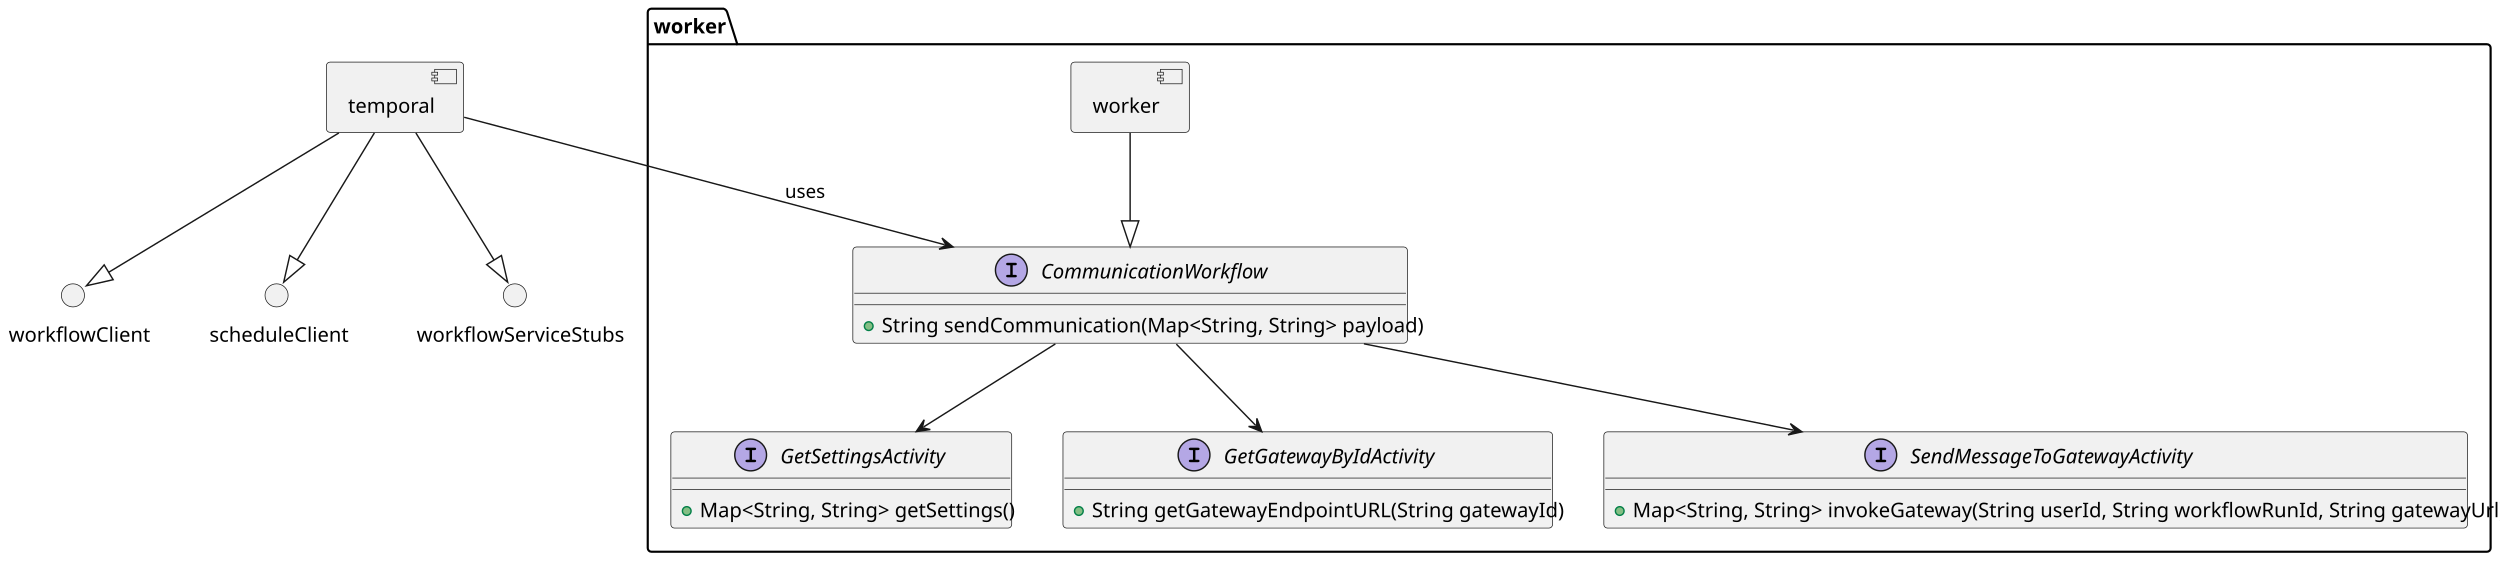
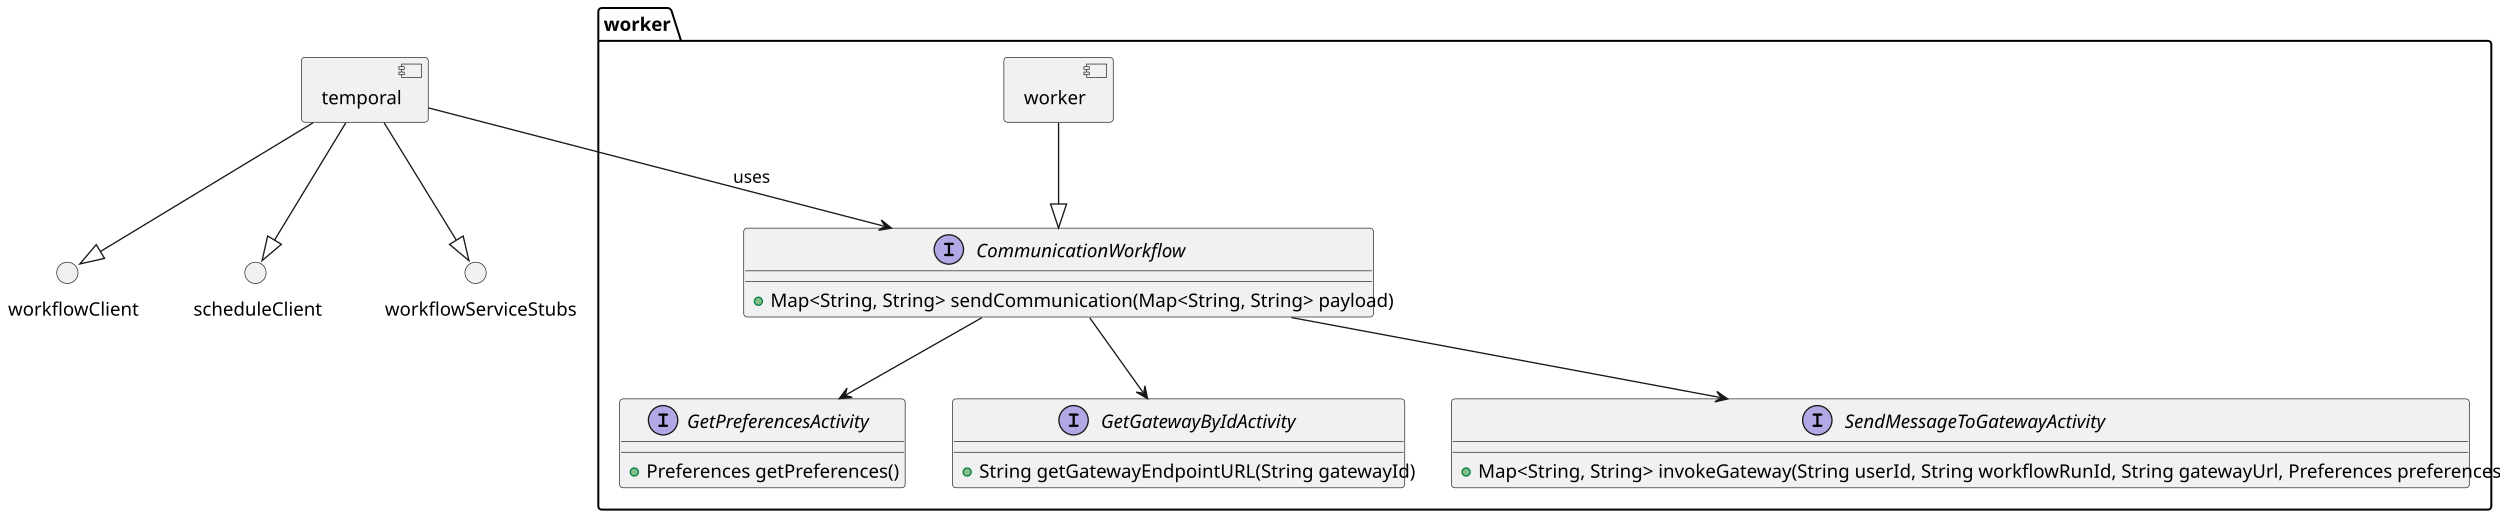
- <svg xmlns="http://www.w3.org/2000/svg" contentStyleType="text/css" height="389px" preserveAspectRatio="none" style="width:1731px;height:389px;background:#FFFFFF;" version="1.1" viewBox="0 0 1731 389" width="1731px" zoomAndPan="magnify">
+ <svg xmlns="http://www.w3.org/2000/svg" contentStyleType="text/css" height="389px" preserveAspectRatio="none" style="width:1874px;height:389px;background:#FFFFFF;" version="1.1" viewBox="0 0 1874 389" width="1874px" zoomAndPan="magnify">
  <defs />
  <g>
    <g id="cluster_workerGroup">
-       <path d="M451,6.014 L501,6.014 A3.75,3.75 0 0 1 503.5,8.514 L510.5,30.635 L1722,30.635 A2.5,2.5 0 0 1 1724.5,33.135 L1724.5,379.514 A2.5,2.5 0 0 1 1722,382.014 L451,382.014 A2.5,2.5 0 0 1 448.5,379.514 L448.5,8.514 A2.5,2.5 0 0 1 451,6.014 " fill="none" style="stroke:#000000;stroke-width:1.5;" />
+       <path d="M451,6.014 L501,6.014 A3.75,3.75 0 0 1 503.5,8.514 L510.5,30.635 L1865,30.635 A2.5,2.5 0 0 1 1867.5,33.135 L1867.5,379.514 A2.5,2.5 0 0 1 1865,382.014 L451,382.014 A2.5,2.5 0 0 1 448.5,379.514 L448.5,8.514 A2.5,2.5 0 0 1 451,6.014 " fill="none" style="stroke:#000000;stroke-width:1.5;" />
      <line style="stroke:#000000;stroke-width:1.5;" x1="448.5" x2="510.5" y1="30.635" y2="30.635" />
      <text fill="#000000" font-family="sans-serif" font-size="14" font-weight="bold" lengthAdjust="spacing" textLength="49" x="452.5" y="23.121">worker</text>
    </g>
    <g id="elem_temporal">
      <rect fill="#F1F1F1" height="48.621" rx="2.5" ry="2.5" style="stroke:#181818;stroke-width:0.5;" width="95" x="226" y="43.014" />
      <rect fill="#F1F1F1" height="10" style="stroke:#181818;stroke-width:0.5;" width="15" x="301" y="48.014" />
      <rect fill="#F1F1F1" height="2" style="stroke:#181818;stroke-width:0.5;" width="4" x="299" y="50.014" />
      <rect fill="#F1F1F1" height="2" style="stroke:#181818;stroke-width:0.5;" width="4" x="299" y="54.014" />
      <text fill="#000000" font-family="sans-serif" font-size="14" lengthAdjust="spacing" textLength="55" x="241" y="78.121">temporal</text>
    </g>
    <g id="elem_CommunicationWorkflow">
-       <rect codeLine="19" fill="#F1F1F1" height="66.621" id="CommunicationWorkflow" rx="2.5" ry="2.5" style="stroke:#181818;stroke-width:0.5;" width="384" x="590.5" y="171.014" />
-       <ellipse cx="700.25" cy="187.014" fill="#B4A7E5" rx="11" ry="11" style="stroke:#181818;stroke-width:1.0;" />
-       <path d="M701.203,183.654 L701.203,190.31 L702.922,190.31 Q703.531,190.31 703.797,190.545 Q704.062,190.779 704.062,191.17 Q704.062,191.545 703.797,191.779 Q703.531,192.014 702.922,192.014 L697.781,192.014 Q697.172,192.014 696.906,191.779 Q696.641,191.545 696.641,191.154 Q696.641,190.779 696.906,190.545 Q697.172,190.31 697.781,190.31 L699.5,190.31 L699.5,183.654 L697.781,183.654 Q697.172,183.654 696.906,183.42 Q696.641,183.185 696.641,182.795 Q696.641,182.42 696.906,182.185 Q697.172,181.951 697.781,181.951 L702.922,181.951 Q703.531,181.951 703.797,182.185 Q704.062,182.42 704.062,182.795 Q704.062,183.185 703.797,183.42 Q703.531,183.654 702.922,183.654 L701.203,183.654 Z " fill="#000000" />
-       <text fill="#000000" font-family="sans-serif" font-size="14" font-style="italic" lengthAdjust="spacing" textLength="156" x="720.75" y="192.81">CommunicationWorkflow</text>
-       <line style="stroke:#181818;stroke-width:0.5;" x1="591.5" x2="973.5" y1="203.014" y2="203.014" />
-       <line style="stroke:#181818;stroke-width:0.5;" x1="591.5" x2="973.5" y1="211.014" y2="211.014" />
-       <ellipse cx="601.5" cy="225.824" fill="#84BE84" rx="3" ry="3" style="stroke:#038048;stroke-width:1.0;" />
-       <text fill="#000000" font-family="sans-serif" font-size="14" lengthAdjust="spacing" textLength="358" x="610.5" y="230.121">String sendCommunication(Map&lt;String, String&gt; payload)</text>
+       <rect codeLine="19" fill="#F1F1F1" height="66.621" id="CommunicationWorkflow" rx="2.5" ry="2.5" style="stroke:#181818;stroke-width:0.5;" width="472" x="557.5" y="171.014" />
+       <ellipse cx="711.25" cy="187.014" fill="#B4A7E5" rx="11" ry="11" style="stroke:#181818;stroke-width:1.0;" />
+       <path d="M712.203,183.654 L712.203,190.31 L713.922,190.31 Q714.531,190.31 714.797,190.545 Q715.062,190.779 715.062,191.17 Q715.062,191.545 714.797,191.779 Q714.531,192.014 713.922,192.014 L708.781,192.014 Q708.172,192.014 707.906,191.779 Q707.641,191.545 707.641,191.154 Q707.641,190.779 707.906,190.545 Q708.172,190.31 708.781,190.31 L710.5,190.31 L710.5,183.654 L708.781,183.654 Q708.172,183.654 707.906,183.42 Q707.641,183.185 707.641,182.795 Q707.641,182.42 707.906,182.185 Q708.172,181.951 708.781,181.951 L713.922,181.951 Q714.531,181.951 714.797,182.185 Q715.062,182.42 715.062,182.795 Q715.062,183.185 714.797,183.42 Q714.531,183.654 713.922,183.654 L712.203,183.654 Z " fill="#000000" />
+       <text fill="#000000" font-family="sans-serif" font-size="14" font-style="italic" lengthAdjust="spacing" textLength="156" x="731.75" y="192.81">CommunicationWorkflow</text>
+       <line style="stroke:#181818;stroke-width:0.5;" x1="558.5" x2="1028.5" y1="203.014" y2="203.014" />
+       <line style="stroke:#181818;stroke-width:0.5;" x1="558.5" x2="1028.5" y1="211.014" y2="211.014" />
+       <ellipse cx="568.5" cy="225.824" fill="#84BE84" rx="3" ry="3" style="stroke:#038048;stroke-width:1.0;" />
+       <text fill="#000000" font-family="sans-serif" font-size="14" lengthAdjust="spacing" textLength="446" x="577.5" y="230.121">Map&lt;String, String&gt; sendCommunication(Map&lt;String, String&gt; payload)</text>
    </g>
-     <g id="elem_GetSettingsActivity">
-       <rect codeLine="24" fill="#F1F1F1" height="66.621" id="GetSettingsActivity" rx="2.5" ry="2.5" style="stroke:#181818;stroke-width:0.5;" width="236" x="464.5" y="299.014" />
-       <ellipse cx="519.75" cy="315.014" fill="#B4A7E5" rx="11" ry="11" style="stroke:#181818;stroke-width:1.0;" />
-       <path d="M520.703,311.654 L520.703,318.31 L522.422,318.31 Q523.031,318.31 523.297,318.545 Q523.562,318.779 523.562,319.17 Q523.562,319.545 523.297,319.779 Q523.031,320.014 522.422,320.014 L517.281,320.014 Q516.672,320.014 516.406,319.779 Q516.141,319.545 516.141,319.154 Q516.141,318.779 516.406,318.545 Q516.672,318.31 517.281,318.31 L519,318.31 L519,311.654 L517.281,311.654 Q516.672,311.654 516.406,311.42 Q516.141,311.185 516.141,310.795 Q516.141,310.42 516.406,310.185 Q516.672,309.951 517.281,309.951 L522.422,309.951 Q523.031,309.951 523.297,310.185 Q523.562,310.42 523.562,310.795 Q523.562,311.185 523.297,311.42 Q523.031,311.654 522.422,311.654 L520.703,311.654 Z " fill="#000000" />
-       <text fill="#000000" font-family="sans-serif" font-size="14" font-style="italic" lengthAdjust="spacing" textLength="117" x="540.25" y="320.81">GetSettingsActivity</text>
-       <line style="stroke:#181818;stroke-width:0.5;" x1="465.5" x2="699.5" y1="331.014" y2="331.014" />
-       <line style="stroke:#181818;stroke-width:0.5;" x1="465.5" x2="699.5" y1="339.014" y2="339.014" />
+     <g id="elem_GetPreferencesActivity">
+       <rect codeLine="23" fill="#F1F1F1" height="66.621" id="GetPreferencesActivity" rx="2.5" ry="2.5" style="stroke:#181818;stroke-width:0.5;" width="214" x="464.5" y="299.014" />
+       <ellipse cx="497.05" cy="315.014" fill="#B4A7E5" rx="11" ry="11" style="stroke:#181818;stroke-width:1.0;" />
+       <path d="M498.003,311.654 L498.003,318.31 L499.722,318.31 Q500.331,318.31 500.597,318.545 Q500.863,318.779 500.863,319.17 Q500.863,319.545 500.597,319.779 Q500.331,320.014 499.722,320.014 L494.581,320.014 Q493.972,320.014 493.706,319.779 Q493.441,319.545 493.441,319.154 Q493.441,318.779 493.706,318.545 Q493.972,318.31 494.581,318.31 L496.3,318.31 L496.3,311.654 L494.581,311.654 Q493.972,311.654 493.706,311.42 Q493.441,311.185 493.441,310.795 Q493.441,310.42 493.706,310.185 Q493.972,309.951 494.581,309.951 L499.722,309.951 Q500.331,309.951 500.597,310.185 Q500.863,310.42 500.863,310.795 Q500.863,311.185 500.597,311.42 Q500.331,311.654 499.722,311.654 L498.003,311.654 Z " fill="#000000" />
+       <text fill="#000000" font-family="sans-serif" font-size="14" font-style="italic" lengthAdjust="spacing" textLength="143" x="514.95" y="320.81">GetPreferencesActivity</text>
+       <line style="stroke:#181818;stroke-width:0.5;" x1="465.5" x2="677.5" y1="331.014" y2="331.014" />
+       <line style="stroke:#181818;stroke-width:0.5;" x1="465.5" x2="677.5" y1="339.014" y2="339.014" />
      <ellipse cx="475.5" cy="353.824" fill="#84BE84" rx="3" ry="3" style="stroke:#038048;stroke-width:1.0;" />
-       <text fill="#000000" font-family="sans-serif" font-size="14" lengthAdjust="spacing" textLength="210" x="484.5" y="358.121">Map&lt;String, String&gt; getSettings()</text>
+       <text fill="#000000" font-family="sans-serif" font-size="14" lengthAdjust="spacing" textLength="188" x="484.5" y="358.121">Preferences getPreferences()</text>
    </g>
    <g id="elem_GetGatewayByIdActivity">
-       <rect codeLine="29" fill="#F1F1F1" height="66.621" id="GetGatewayByIdActivity" rx="2.5" ry="2.5" style="stroke:#181818;stroke-width:0.5;" width="339" x="736" y="299.014" />
-       <ellipse cx="826.75" cy="315.014" fill="#B4A7E5" rx="11" ry="11" style="stroke:#181818;stroke-width:1.0;" />
-       <path d="M827.703,311.654 L827.703,318.31 L829.422,318.31 Q830.031,318.31 830.297,318.545 Q830.562,318.779 830.562,319.17 Q830.562,319.545 830.297,319.779 Q830.031,320.014 829.422,320.014 L824.281,320.014 Q823.672,320.014 823.406,319.779 Q823.141,319.545 823.141,319.154 Q823.141,318.779 823.406,318.545 Q823.672,318.31 824.281,318.31 L826,318.31 L826,311.654 L824.281,311.654 Q823.672,311.654 823.406,311.42 Q823.141,311.185 823.141,310.795 Q823.141,310.42 823.406,310.185 Q823.672,309.951 824.281,309.951 L829.422,309.951 Q830.031,309.951 830.297,310.185 Q830.562,310.42 830.562,310.795 Q830.562,311.185 830.297,311.42 Q830.031,311.654 829.422,311.654 L827.703,311.654 Z " fill="#000000" />
-       <text fill="#000000" font-family="sans-serif" font-size="14" font-style="italic" lengthAdjust="spacing" textLength="149" x="847.25" y="320.81">GetGatewayByIdActivity</text>
-       <line style="stroke:#181818;stroke-width:0.5;" x1="737" x2="1074" y1="331.014" y2="331.014" />
-       <line style="stroke:#181818;stroke-width:0.5;" x1="737" x2="1074" y1="339.014" y2="339.014" />
-       <ellipse cx="747" cy="353.824" fill="#84BE84" rx="3" ry="3" style="stroke:#038048;stroke-width:1.0;" />
-       <text fill="#000000" font-family="sans-serif" font-size="14" lengthAdjust="spacing" textLength="313" x="756" y="358.121">String getGatewayEndpointURL(String gatewayId)</text>
+       <rect codeLine="27" fill="#F1F1F1" height="66.621" id="GetGatewayByIdActivity" rx="2.5" ry="2.5" style="stroke:#181818;stroke-width:0.5;" width="339" x="714" y="299.014" />
+       <ellipse cx="804.75" cy="315.014" fill="#B4A7E5" rx="11" ry="11" style="stroke:#181818;stroke-width:1.0;" />
+       <path d="M805.703,311.654 L805.703,318.31 L807.422,318.31 Q808.031,318.31 808.297,318.545 Q808.562,318.779 808.562,319.17 Q808.562,319.545 808.297,319.779 Q808.031,320.014 807.422,320.014 L802.281,320.014 Q801.672,320.014 801.406,319.779 Q801.141,319.545 801.141,319.154 Q801.141,318.779 801.406,318.545 Q801.672,318.31 802.281,318.31 L804,318.31 L804,311.654 L802.281,311.654 Q801.672,311.654 801.406,311.42 Q801.141,311.185 801.141,310.795 Q801.141,310.42 801.406,310.185 Q801.672,309.951 802.281,309.951 L807.422,309.951 Q808.031,309.951 808.297,310.185 Q808.562,310.42 808.562,310.795 Q808.562,311.185 808.297,311.42 Q808.031,311.654 807.422,311.654 L805.703,311.654 Z " fill="#000000" />
+       <text fill="#000000" font-family="sans-serif" font-size="14" font-style="italic" lengthAdjust="spacing" textLength="149" x="825.25" y="320.81">GetGatewayByIdActivity</text>
+       <line style="stroke:#181818;stroke-width:0.5;" x1="715" x2="1052" y1="331.014" y2="331.014" />
+       <line style="stroke:#181818;stroke-width:0.5;" x1="715" x2="1052" y1="339.014" y2="339.014" />
+       <ellipse cx="725" cy="353.824" fill="#84BE84" rx="3" ry="3" style="stroke:#038048;stroke-width:1.0;" />
+       <text fill="#000000" font-family="sans-serif" font-size="14" lengthAdjust="spacing" textLength="313" x="734" y="358.121">String getGatewayEndpointURL(String gatewayId)</text>
    </g>
    <g id="elem_SendMessageToGatewayActivity">
-       <rect codeLine="34" fill="#F1F1F1" height="66.621" id="SendMessageToGatewayActivity" rx="2.5" ry="2.5" style="stroke:#181818;stroke-width:0.5;" width="598" x="1110.5" y="299.014" />
-       <ellipse cx="1302.25" cy="315.014" fill="#B4A7E5" rx="11" ry="11" style="stroke:#181818;stroke-width:1.0;" />
-       <path d="M1303.203,311.654 L1303.203,318.31 L1304.922,318.31 Q1305.531,318.31 1305.797,318.545 Q1306.062,318.779 1306.062,319.17 Q1306.062,319.545 1305.797,319.779 Q1305.531,320.014 1304.922,320.014 L1299.781,320.014 Q1299.172,320.014 1298.906,319.779 Q1298.641,319.545 1298.641,319.154 Q1298.641,318.779 1298.906,318.545 Q1299.172,318.31 1299.781,318.31 L1301.5,318.31 L1301.5,311.654 L1299.781,311.654 Q1299.172,311.654 1298.906,311.42 Q1298.641,311.185 1298.641,310.795 Q1298.641,310.42 1298.906,310.185 Q1299.172,309.951 1299.781,309.951 L1304.922,309.951 Q1305.531,309.951 1305.797,310.185 Q1306.062,310.42 1306.062,310.795 Q1306.062,311.185 1305.797,311.42 Q1305.531,311.654 1304.922,311.654 L1303.203,311.654 Z " fill="#000000" />
-       <text fill="#000000" font-family="sans-serif" font-size="14" font-style="italic" lengthAdjust="spacing" textLength="206" x="1322.75" y="320.81">SendMessageToGatewayActivity</text>
-       <line style="stroke:#181818;stroke-width:0.5;" x1="1111.5" x2="1707.5" y1="331.014" y2="331.014" />
-       <line style="stroke:#181818;stroke-width:0.5;" x1="1111.5" x2="1707.5" y1="339.014" y2="339.014" />
-       <ellipse cx="1121.5" cy="353.824" fill="#84BE84" rx="3" ry="3" style="stroke:#038048;stroke-width:1.0;" />
-       <text fill="#000000" font-family="sans-serif" font-size="14" lengthAdjust="spacing" textLength="572" x="1130.5" y="358.121">Map&lt;String, String&gt; invokeGateway(String userId, String workflowRunId, String gatewayUrl)</text>
+       <rect codeLine="31" fill="#F1F1F1" height="66.621" id="SendMessageToGatewayActivity" rx="2.5" ry="2.5" style="stroke:#181818;stroke-width:0.5;" width="763" x="1088" y="299.014" />
+       <ellipse cx="1362.25" cy="315.014" fill="#B4A7E5" rx="11" ry="11" style="stroke:#181818;stroke-width:1.0;" />
+       <path d="M1363.203,311.654 L1363.203,318.31 L1364.922,318.31 Q1365.531,318.31 1365.797,318.545 Q1366.062,318.779 1366.062,319.17 Q1366.062,319.545 1365.797,319.779 Q1365.531,320.014 1364.922,320.014 L1359.781,320.014 Q1359.172,320.014 1358.906,319.779 Q1358.641,319.545 1358.641,319.154 Q1358.641,318.779 1358.906,318.545 Q1359.172,318.31 1359.781,318.31 L1361.5,318.31 L1361.5,311.654 L1359.781,311.654 Q1359.172,311.654 1358.906,311.42 Q1358.641,311.185 1358.641,310.795 Q1358.641,310.42 1358.906,310.185 Q1359.172,309.951 1359.781,309.951 L1364.922,309.951 Q1365.531,309.951 1365.797,310.185 Q1366.062,310.42 1366.062,310.795 Q1366.062,311.185 1365.797,311.42 Q1365.531,311.654 1364.922,311.654 L1363.203,311.654 Z " fill="#000000" />
+       <text fill="#000000" font-family="sans-serif" font-size="14" font-style="italic" lengthAdjust="spacing" textLength="206" x="1382.75" y="320.81">SendMessageToGatewayActivity</text>
+       <line style="stroke:#181818;stroke-width:0.5;" x1="1089" x2="1850" y1="331.014" y2="331.014" />
+       <line style="stroke:#181818;stroke-width:0.5;" x1="1089" x2="1850" y1="339.014" y2="339.014" />
+       <ellipse cx="1099" cy="353.824" fill="#84BE84" rx="3" ry="3" style="stroke:#038048;stroke-width:1.0;" />
+       <text fill="#000000" font-family="sans-serif" font-size="14" lengthAdjust="spacing" textLength="737" x="1108" y="358.121">Map&lt;String, String&gt; invokeGateway(String userId, String workflowRunId, String gatewayUrl, Preferences preferences)</text>
    </g>
    <g id="elem_worker">
-       <rect fill="#F1F1F1" height="48.621" rx="2.5" ry="2.5" style="stroke:#181818;stroke-width:0.5;" width="82" x="741.5" y="43.014" />
-       <rect fill="#F1F1F1" height="10" style="stroke:#181818;stroke-width:0.5;" width="15" x="803.5" y="48.014" />
-       <rect fill="#F1F1F1" height="2" style="stroke:#181818;stroke-width:0.5;" width="4" x="801.5" y="50.014" />
-       <rect fill="#F1F1F1" height="2" style="stroke:#181818;stroke-width:0.5;" width="4" x="801.5" y="54.014" />
-       <text fill="#000000" font-family="sans-serif" font-size="14" lengthAdjust="spacing" textLength="42" x="756.5" y="78.121">worker</text>
+       <rect fill="#F1F1F1" height="48.621" rx="2.5" ry="2.5" style="stroke:#181818;stroke-width:0.5;" width="82" x="752.5" y="43.014" />
+       <rect fill="#F1F1F1" height="10" style="stroke:#181818;stroke-width:0.5;" width="15" x="814.5" y="48.014" />
+       <rect fill="#F1F1F1" height="2" style="stroke:#181818;stroke-width:0.5;" width="4" x="812.5" y="50.014" />
+       <rect fill="#F1F1F1" height="2" style="stroke:#181818;stroke-width:0.5;" width="4" x="812.5" y="54.014" />
+       <text fill="#000000" font-family="sans-serif" font-size="14" lengthAdjust="spacing" textLength="42" x="767.5" y="78.121">worker</text>
    </g>
    <g id="elem_workflowClient">
      <ellipse cx="50.5" cy="204.514" fill="#F1F1F1" rx="8" ry="8" style="stroke:#181818;stroke-width:0.5;" />
      <text fill="#000000" font-family="sans-serif" font-size="14" lengthAdjust="spacing" textLength="89" x="6" y="236.621">workflowClient</text>
    </g>
    <g id="elem_scheduleClient">
      <ellipse cx="191.5" cy="204.514" fill="#F1F1F1" rx="8" ry="8" style="stroke:#181818;stroke-width:0.5;" />
      <text fill="#000000" font-family="sans-serif" font-size="14" lengthAdjust="spacing" textLength="93" x="145" y="236.621">scheduleClient</text>
    </g>
    <g id="elem_workflowServiceStubs">
      <ellipse cx="356.5" cy="204.514" fill="#F1F1F1" rx="8" ry="8" style="stroke:#181818;stroke-width:0.5;" />
      <text fill="#000000" font-family="sans-serif" font-size="14" lengthAdjust="spacing" textLength="136" x="288.5" y="236.621">workflowServiceStubs</text>
    </g>
    <g id="link_temporal_workflowServiceStubs">
      <path codeLine="10" d="M287.96,92.034 C306.91,122.854 329.751,160.011 342.081,180.061 " fill="none" id="temporal-to-workflowServiceStubs" style="stroke:#181818;stroke-width:1.0;" />
      <polygon fill="none" points="351.51,195.394,347.192,176.918,336.97,183.204,351.51,195.394" style="stroke:#181818;stroke-width:1.0;" />
    </g>
    <g id="link_temporal_workflowClient">
      <path codeLine="11" d="M234.66,92.034 C181.5,124.214 104.708,170.692 75.238,188.532 " fill="none" id="temporal-to-workflowClient" style="stroke:#181818;stroke-width:1.0;" />
      <polygon fill="none" points="59.84,197.854,78.346,193.665,72.131,183.399,59.84,197.854" style="stroke:#181818;stroke-width:1.0;" />
    </g>
    <g id="link_temporal_scheduleClient">
      <path codeLine="12" d="M259.22,92.034 C240.5,122.854 217.955,159.96 205.775,180.01 " fill="none" id="temporal-to-scheduleClient" style="stroke:#181818;stroke-width:1.0;" />
      <polygon fill="none" points="196.43,195.394,210.903,183.125,200.648,176.895,196.43,195.394" style="stroke:#181818;stroke-width:1.0;" />
    </g>
    <g id="link_worker_CommunicationWorkflow">
-       <path codeLine="38" d="M782.5,92.034 C782.5,113.864 782.5,128.564 782.5,152.914 " fill="none" id="worker-to-CommunicationWorkflow" style="stroke:#181818;stroke-width:1.0;" />
-       <polygon fill="none" points="782.5,170.914,788.5,152.914,776.5,152.914,782.5,170.914" style="stroke:#181818;stroke-width:1.0;" />
+       <path codeLine="35" d="M793.5,92.034 C793.5,113.864 793.5,128.564 793.5,152.914 " fill="none" id="worker-to-CommunicationWorkflow" style="stroke:#181818;stroke-width:1.0;" />
+       <polygon fill="none" points="793.5,170.914,799.5,152.914,787.5,152.914,793.5,170.914" style="stroke:#181818;stroke-width:1.0;" />
    </g>
-     <g id="link_CommunicationWorkflow_GetSettingsActivity">
-       <path codeLine="39" d="M730.73,238.124 C701.11,256.794 669.126,276.945 639.476,295.625 " fill="none" id="CommunicationWorkflow-to-GetSettingsActivity" style="stroke:#181818;stroke-width:1.0;" />
-       <polygon fill="#181818" points="634.4,298.824,644.147,297.411,638.63,296.158,639.883,290.642,634.4,298.824" style="stroke:#181818;stroke-width:1.0;" />
+     <g id="link_CommunicationWorkflow_GetPreferencesActivity">
+       <path codeLine="36" d="M736.04,238.124 C703.15,256.794 667.238,277.183 634.318,295.863 " fill="none" id="CommunicationWorkflow-to-GetPreferencesActivity" style="stroke:#181818;stroke-width:1.0;" />
+       <polygon fill="#181818" points="629.1,298.824,638.902,297.861,633.449,296.356,634.953,290.903,629.1,298.824" style="stroke:#181818;stroke-width:1.0;" />
    </g>
    <g id="link_CommunicationWorkflow_SendMessageToGatewayActivity">
-       <path codeLine="40" d="M944.38,238.044 C1037.63,256.784 1148.568,279.082 1241.807,297.812 " fill="none" id="CommunicationWorkflow-to-SendMessageToGatewayActivity" style="stroke:#181818;stroke-width:1.0;" />
-       <polygon fill="#181818" points="1247.69,298.994,1239.654,293.3,1242.788,298.009,1238.079,301.143,1247.69,298.994" style="stroke:#181818;stroke-width:1.0;" />
+       <path codeLine="37" d="M968.03,238.044 C1068.57,256.784 1188.621,279.165 1289.151,297.895 " fill="none" id="CommunicationWorkflow-to-SendMessageToGatewayActivity" style="stroke:#181818;stroke-width:1.0;" />
+       <polygon fill="#181818" points="1295.05,298.994,1286.935,293.413,1290.135,298.078,1285.47,301.278,1295.05,298.994" style="stroke:#181818;stroke-width:1.0;" />
    </g>
    <g id="link_CommunicationWorkflow_GetGatewayByIdActivity">
-       <path codeLine="41" d="M814.5,238.294 C832.72,256.954 851.279,275.969 869.47,294.61 " fill="none" id="CommunicationWorkflow-to-GetGatewayByIdActivity" style="stroke:#181818;stroke-width:1.0;" />
-       <polygon fill="#181818" points="873.66,298.904,870.237,289.669,870.168,295.325,864.511,295.256,873.66,298.904" style="stroke:#181818;stroke-width:1.0;" />
+       <path codeLine="38" d="M816.91,238.294 C830.24,256.954 843.402,275.382 856.722,294.022 " fill="none" id="CommunicationWorkflow-to-GetGatewayByIdActivity" style="stroke:#181818;stroke-width:1.0;" />
+       <polygon fill="#181818" points="860.21,298.904,858.232,289.255,857.303,294.836,851.723,293.907,860.21,298.904" style="stroke:#181818;stroke-width:1.0;" />
    </g>
    <g id="link_temporal_CommunicationWorkflow">
-       <path codeLine="44" d="M321.39,81.214 C398.17,101.574 545.41,140.636 654.1,169.456 " fill="none" id="temporal-to-CommunicationWorkflow" style="stroke:#181818;stroke-width:1.0;" />
-       <polygon fill="#181818" points="659.9,170.994,652.226,164.821,655.067,169.712,650.175,172.553,659.9,170.994" style="stroke:#181818;stroke-width:1.0;" />
-       <text fill="#000000" font-family="sans-serif" font-size="13" lengthAdjust="spacing" textLength="28" x="543.5" y="137.042">uses</text>
+       <path codeLine="41" d="M321.03,80.854 C399,101.094 550.763,140.496 662.462,169.496 " fill="none" id="temporal-to-CommunicationWorkflow" style="stroke:#181818;stroke-width:1.0;" />
+       <polygon fill="#181818" points="668.27,171.004,660.564,164.87,663.43,169.747,658.554,172.614,668.27,171.004" style="stroke:#181818;stroke-width:1.0;" />
+       <text fill="#000000" font-family="sans-serif" font-size="13" lengthAdjust="spacing" textLength="28" x="549.5" y="137.042">uses</text>
    </g>
  </g>
</svg>
